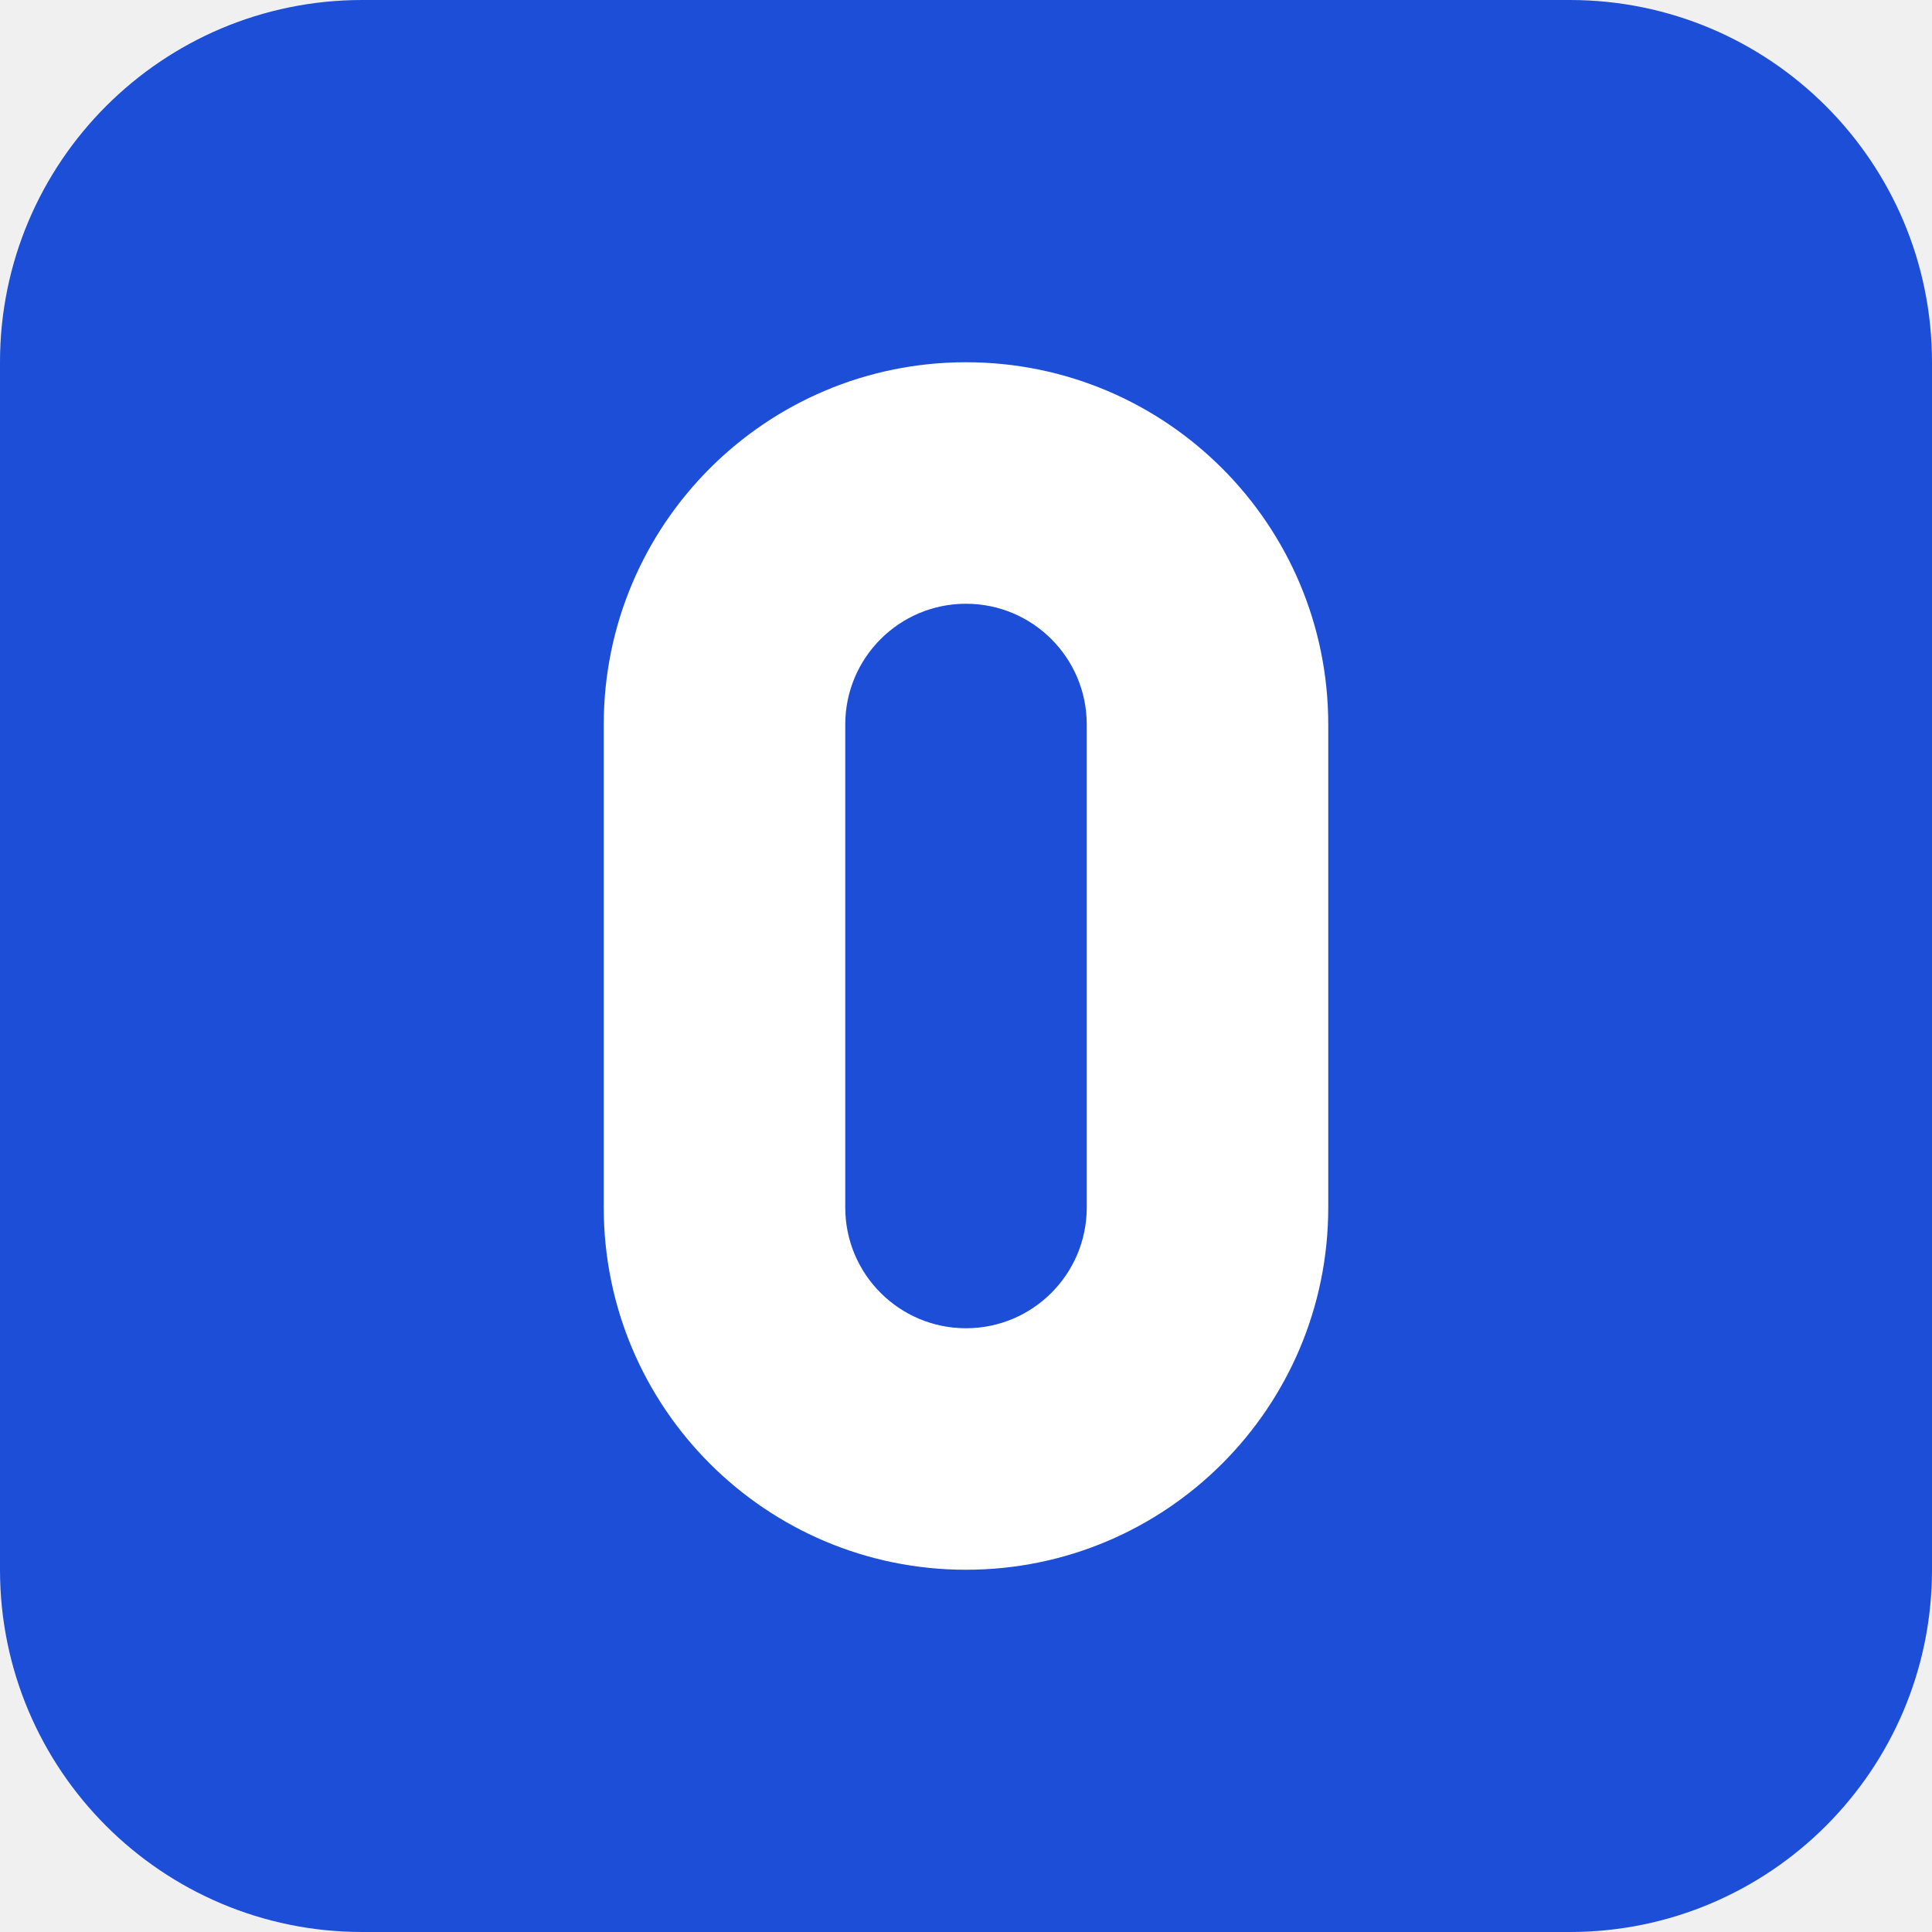
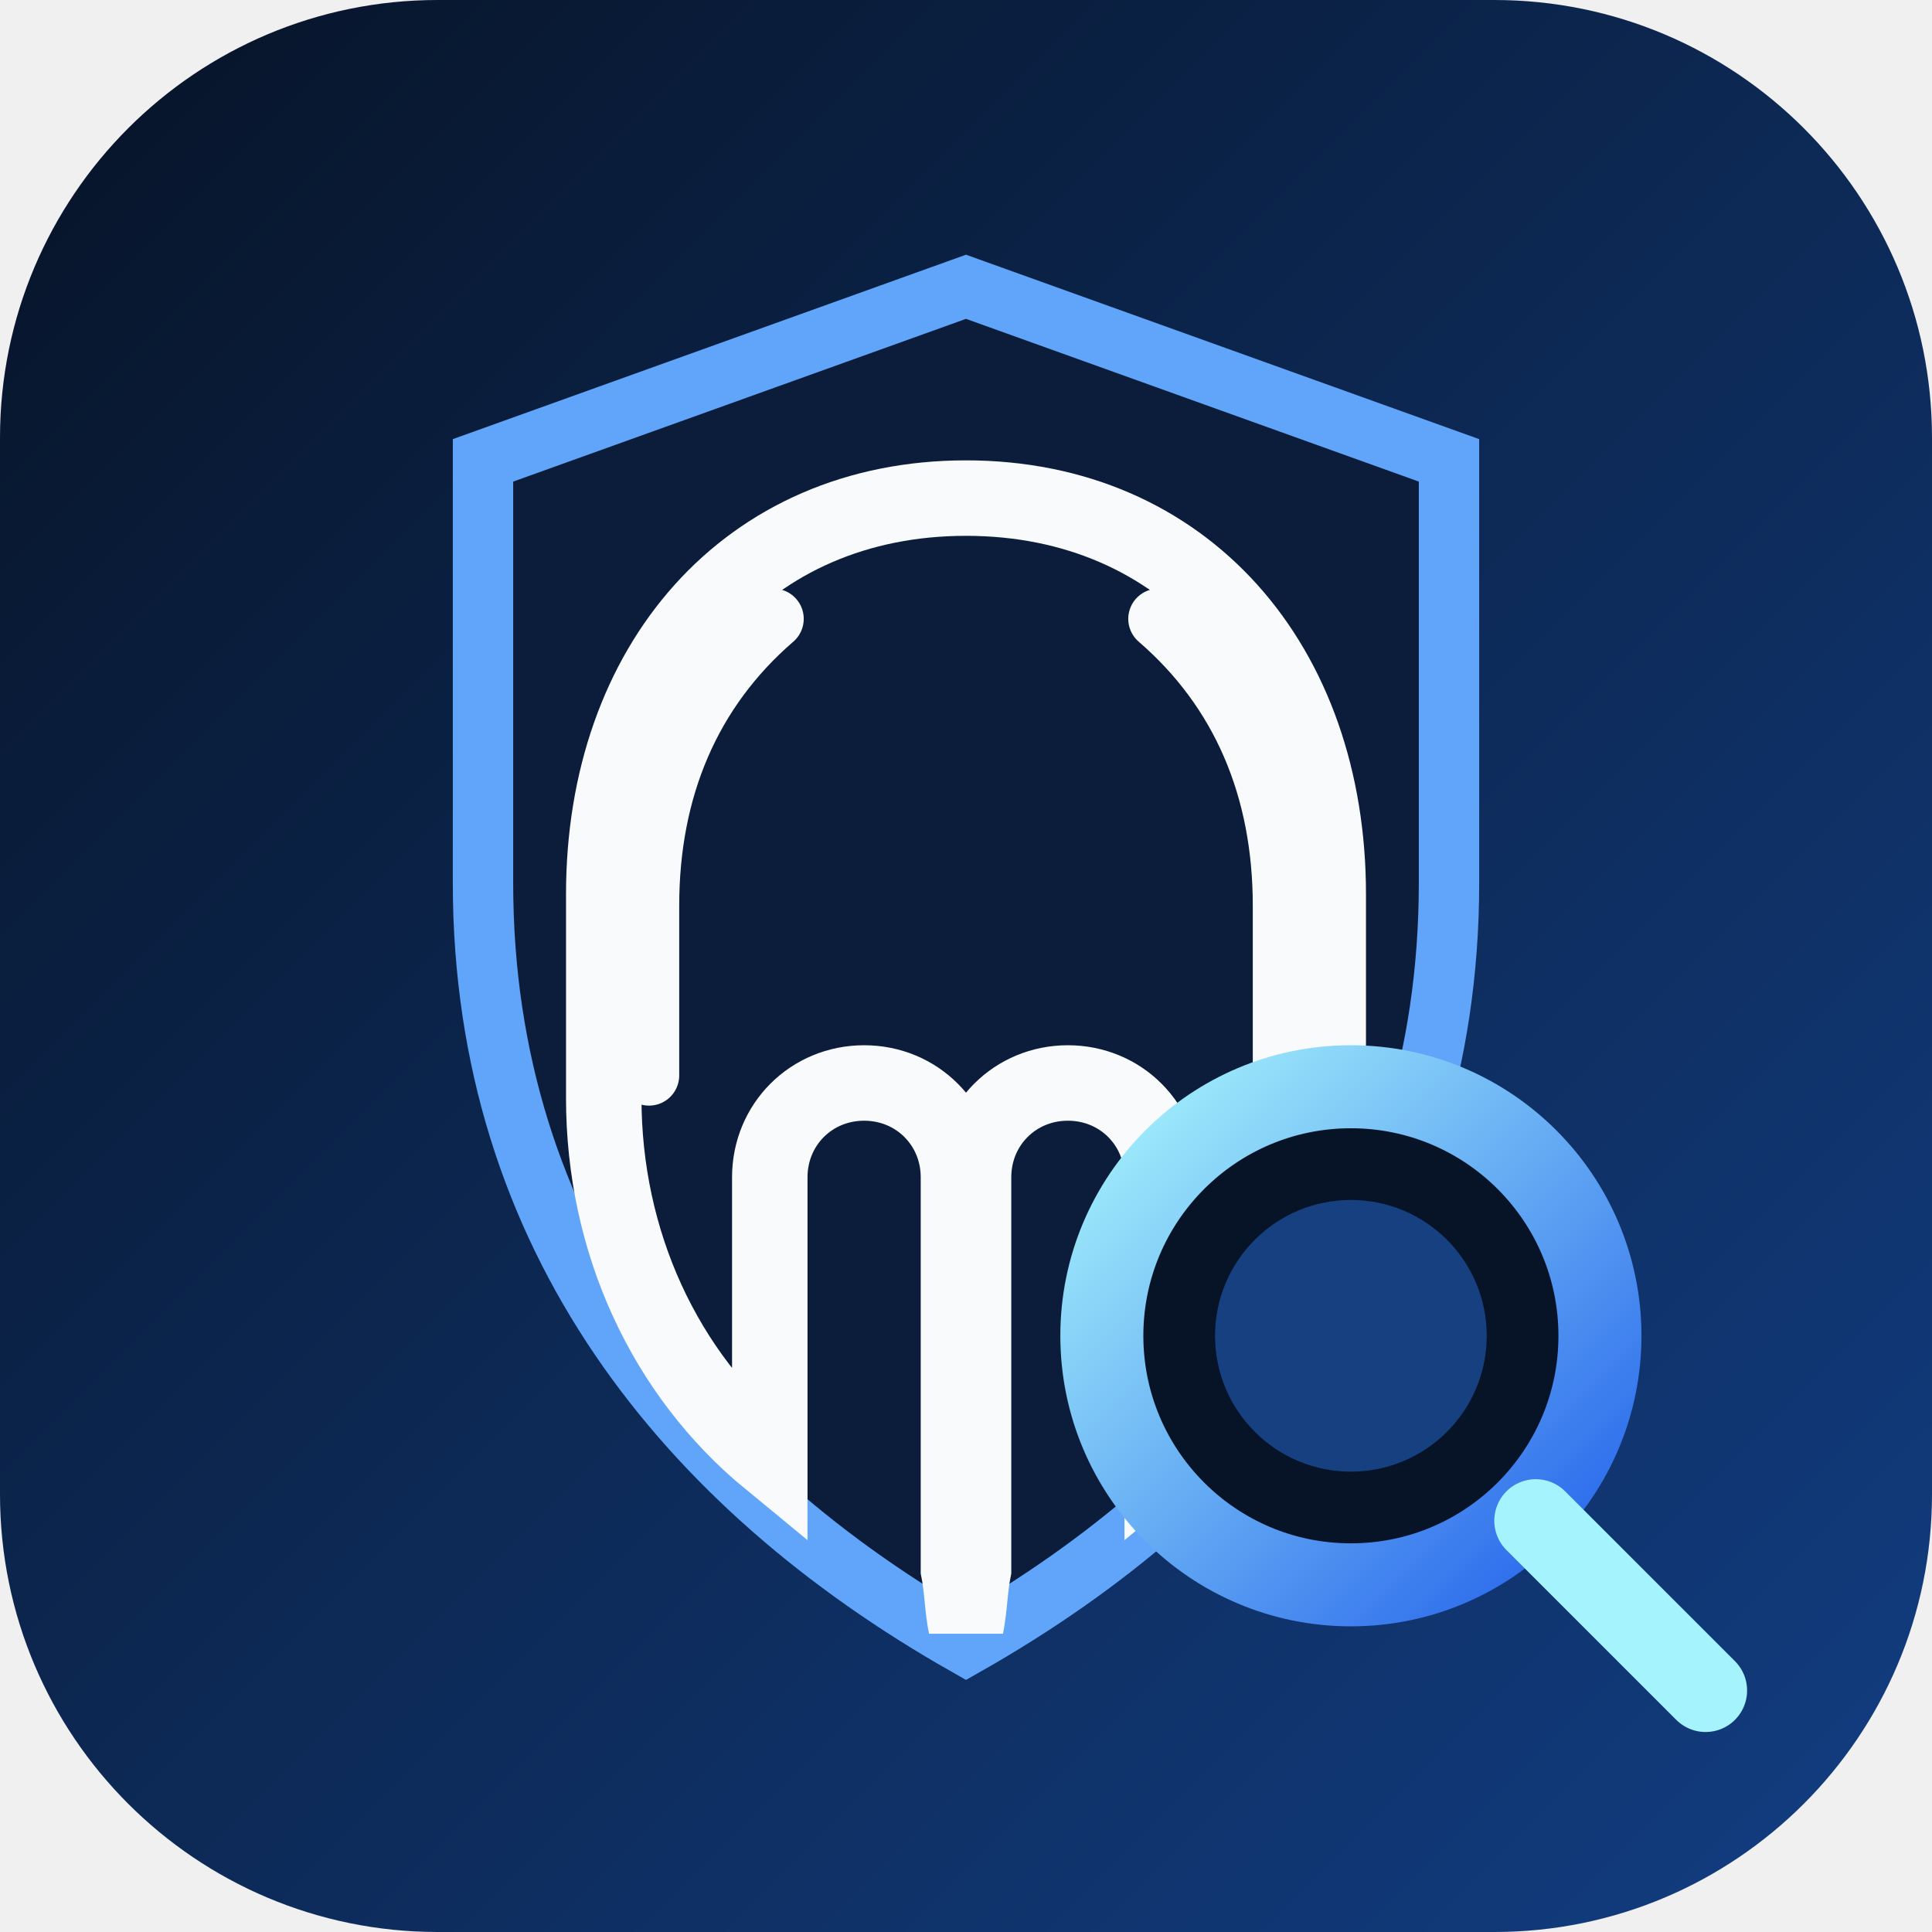
- <svg xmlns="http://www.w3.org/2000/svg" viewBox="0 0 32 32" width="32" height="32">
-   <rect width="32" height="32" rx="6" fill="#1d4ed8" />
-   <path d="M16 6a6 6 0 0 0-6 6v8a6 6 0 0 0 12 0v-8a6 6 0 0 0-6-6zm-2 6a2 2 0 0 1 4 0v8a2 2 0 0 1-4 0v-8z" fill="white" />
+ <svg xmlns="http://www.w3.org/2000/svg" viewBox="0 0 512 512">
+   <defs>
+     <linearGradient id="bg" x1="0" y1="0" x2="1" y2="1">
+       <stop stop-color="#071326" />
+       <stop offset="1" stop-color="#123e83" />
+     </linearGradient>
+     <linearGradient id="glass" x1="0" y1="0" x2="1" y2="1">
+       <stop stop-color="#a5f3fc" />
+       <stop offset="1" stop-color="#2563eb" />
+     </linearGradient>
+   </defs>
+   <rect width="512" height="512" rx="116" fill="url(#bg)" />
+   <path d="M256 76 384 122v112c0 94-54 160-128 202-74-42-128-108-128-202V122L256 76Z" fill="#0b1d3b" stroke="#60a5fa" stroke-width="16" />
+   <path d="M256 132c-58 0-96 44-96 105v54c0 38 16 73 44 96v-75c0-14 11-25 25-25s25 11 25 25v104c1 5 1 10 2 15 1-5 1-10 2-15V312c0-14 11-25 25-25s25 11 25 25v75c28-23 44-58 44-96v-54c0-61-38-105-96-105Z" fill="none" stroke="#f8fafc" stroke-width="20" stroke-linecap="round" />
+   <path d="M205 164c-22 19-33 45-33 76v45M307 164c22 19 33 45 33 76v45" fill="none" stroke="#f8fafc" stroke-width="16" stroke-linecap="round" />
+   <circle cx="358" cy="354" r="66" fill="#071326" stroke="url(#glass)" stroke-width="22" />
+   <circle cx="358" cy="354" r="36" fill="#16407f" />
+   <path d="m407 403 45 45" stroke="#a5f3fc" stroke-width="22" stroke-linecap="round" />
</svg>
